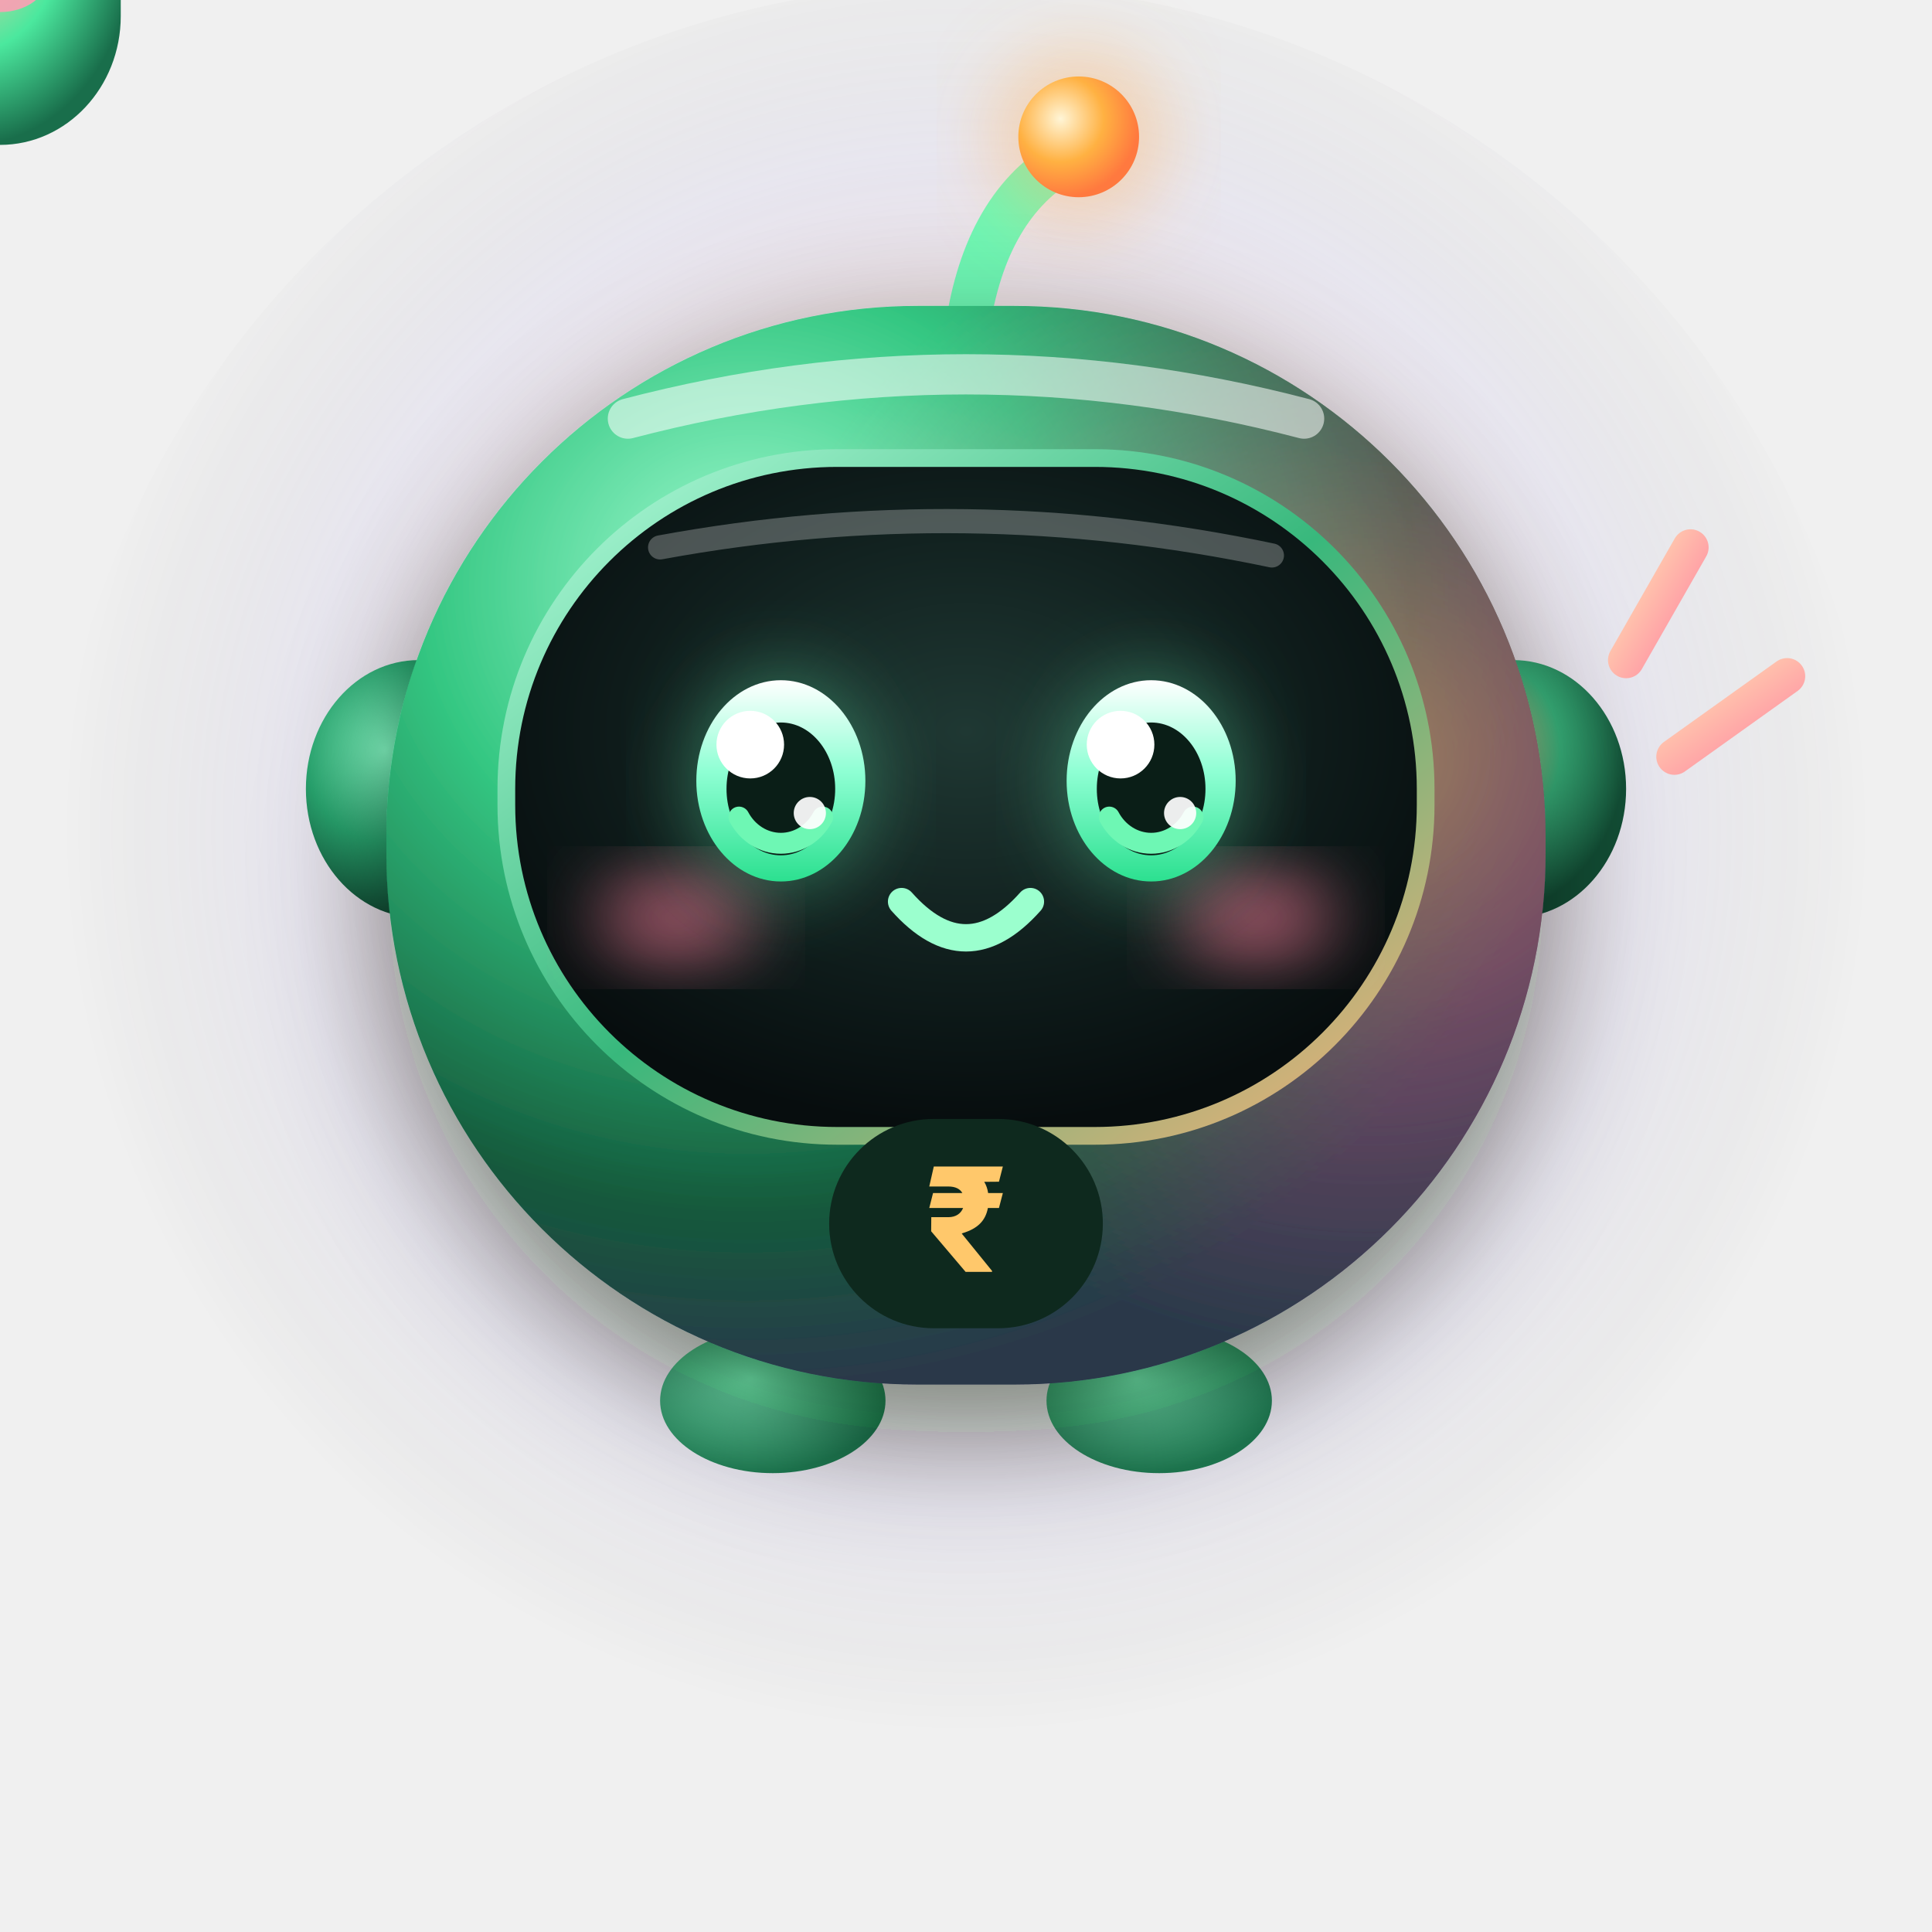
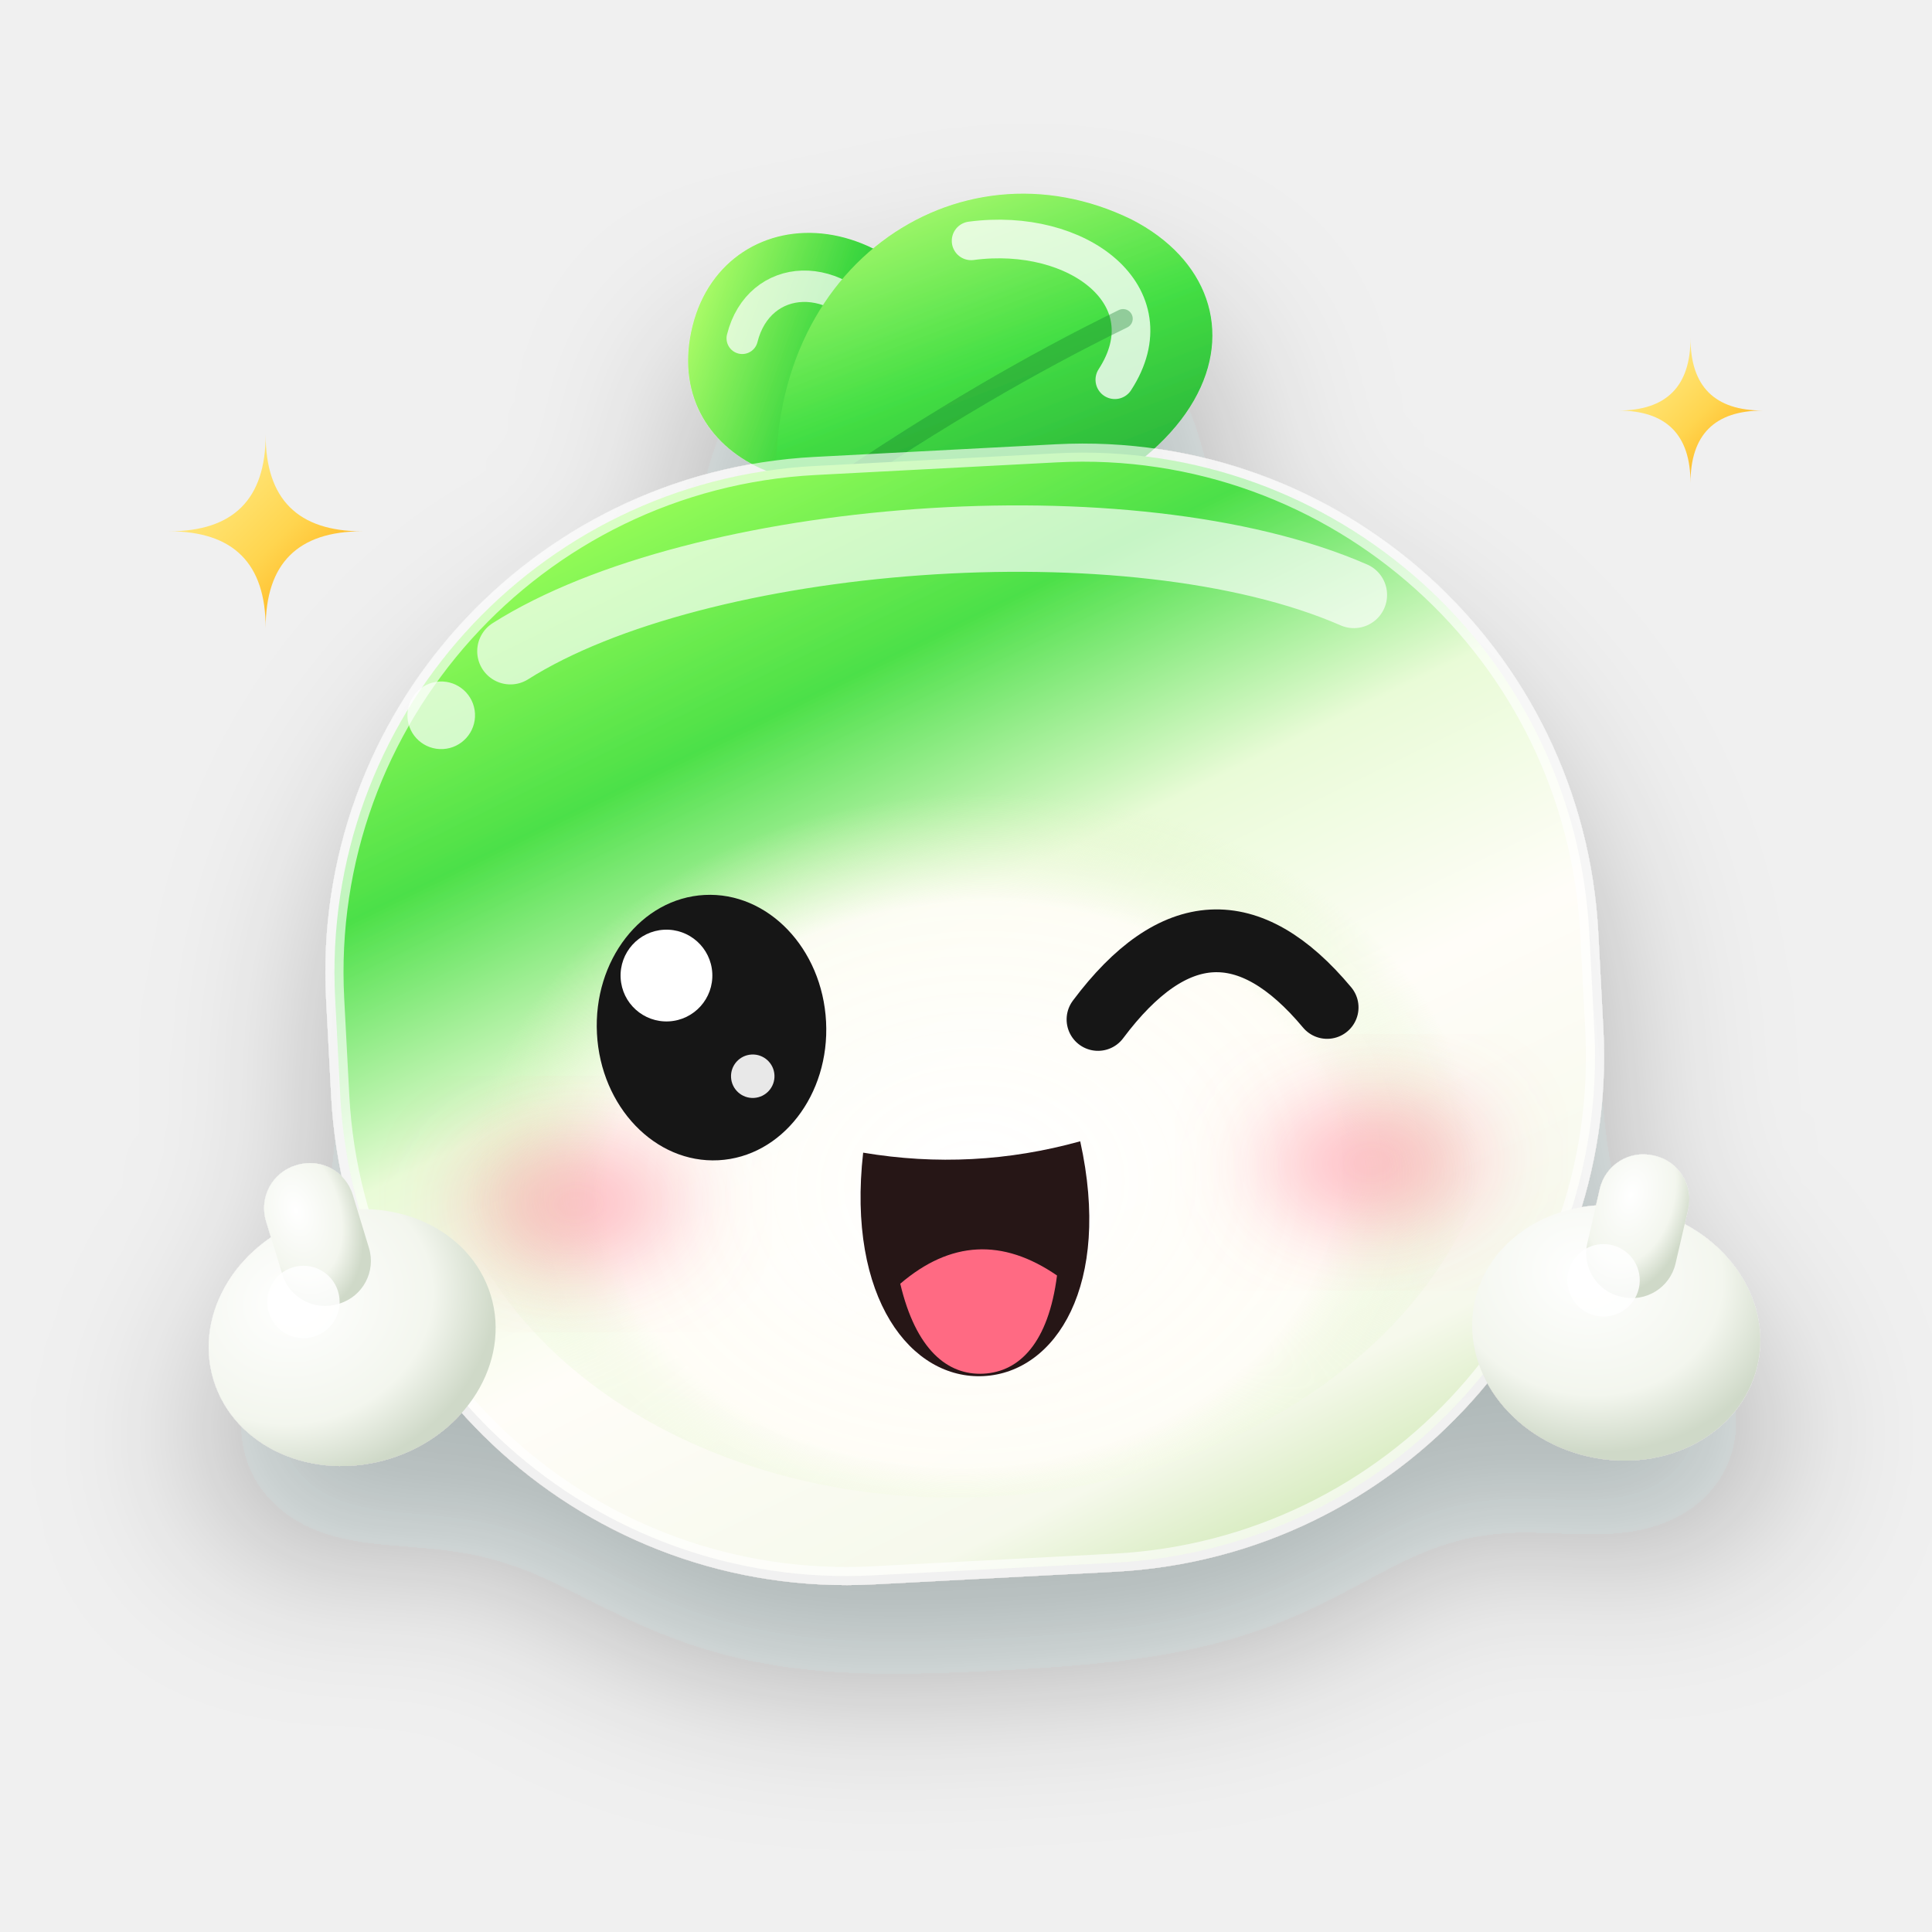
- <svg xmlns="http://www.w3.org/2000/svg" viewBox="0 0 240 240" width="240" height="240" fill="none">
+ <svg xmlns="http://www.w3.org/2000/svg" viewBox="0 0 160 160" role="img" aria-labelledby="hgSproutMascotTitle">
  <defs>
-     <style>
-       @keyframes hgBobble {
-         0%, 100% { transform: translateY(0px); }
-         50% { transform: translateY(-3px); }
-       }
-       @keyframes hgWave {
-         0%, 100% { transform: translate(190px, 112px) rotate(-14deg); }
-         50% { transform: translate(190px, 108px) rotate(-3deg); }
-       }
-       @keyframes hgBodyFloat {
-         0%, 100% { transform: translateY(0px); }
-         50% { transform: translateY(-3.5px); }
-       }
-       .hg-body-group {
-         animation: hgBodyFloat 3.6s cubic-bezier(0.45, 0, 0.55, 1) infinite;
-       }
-       .hg-bobble-group {
-         animation: hgBobble 2.4s ease-in-out infinite;
-       }
-       .hg-paw-group {
-         animation: hgWave 2.2s ease-in-out infinite;
-       }
-       @media (prefers-reduced-motion: reduce) {
-         .hg-body-group, .hg-bobble-group, .hg-paw-group {
-           animation: none !important;
-         }
-       }
-     </style>
-     <radialGradient id="hgPlushGlow" cx="50%" cy="46%" r="50%">
-       <stop offset="0%" stop-color="#64F5B2" stop-opacity="0.44" />
-       <stop offset="45%" stop-color="#FF9A62" stop-opacity="0.24" />
-       <stop offset="75%" stop-color="#8C7AE6" stop-opacity="0.08" />
-       <stop offset="100%" stop-color="#000000" stop-opacity="0" />
+     <linearGradient id="hgBodyGrad" x1="25%" y1="0%" x2="75%" y2="100%">
+       <stop offset="0%" stop-color="#9EFF5A" />
+       <stop offset="22%" stop-color="#4CE048" />
+       <stop offset="42%" stop-color="#E9FBD7" />
+       <stop offset="62%" stop-color="#FFFDF8" />
+       <stop offset="88%" stop-color="#F6F9EC" />
+       <stop offset="100%" stop-color="#CFE8B4" />
+     </linearGradient>
+     <radialGradient id="hgFaceGlow" cx="50%" cy="62%" r="48%">
+       <stop offset="0%" stop-color="#FFFFFF" stop-opacity="0.98" />
+       <stop offset="72%" stop-color="#FFFDF7" stop-opacity="0.92" />
+       <stop offset="100%" stop-color="#DDF5C3" stop-opacity="0" />
    </radialGradient>
-     <radialGradient id="hgBobbleGrad" cx="35%" cy="35%" r="65%">
-       <stop offset="0%" stop-color="#FFF5D6" />
-       <stop offset="55%" stop-color="#FFB142" />
-       <stop offset="100%" stop-color="#FF793F" />
+     <linearGradient id="hgLeafLeft" x1="15%" y1="5%" x2="85%" y2="95%">
+       <stop offset="0%" stop-color="#B6FF6C" />
+       <stop offset="48%" stop-color="#3BD63F" />
+       <stop offset="100%" stop-color="#12872E" />
+     </linearGradient>
+     <linearGradient id="hgLeafRight" x1="10%" y1="0%" x2="90%" y2="100%">
+       <stop offset="0%" stop-color="#C2FF78" />
+       <stop offset="45%" stop-color="#44DF44" />
+       <stop offset="100%" stop-color="#149132" />
+     </linearGradient>
+     <radialGradient id="hgHandGrad" cx="35%" cy="30%" r="70%">
+       <stop offset="0%" stop-color="#FFFFFF" />
+       <stop offset="68%" stop-color="#F3F6EE" />
+       <stop offset="100%" stop-color="#CFD9C8" />
    </radialGradient>
-     <radialGradient id="hgEarLeft" cx="35%" cy="35%" r="65%">
-       <stop offset="0%" stop-color="#82F9C3" />
-       <stop offset="55%" stop-color="#28A46E" />
-       <stop offset="100%" stop-color="#104932" />
-     </radialGradient>
-     <radialGradient id="hgEarRight" cx="35%" cy="35%" r="65%">
-       <stop offset="0%" stop-color="#FFC78E" />
-       <stop offset="55%" stop-color="#39B57D" />
-       <stop offset="100%" stop-color="#124E35" />
-     </radialGradient>
-     <radialGradient id="hgPlushHead" cx="31%" cy="26%" r="74%">
-       <stop offset="0%" stop-color="#A3FCD2" />
-       <stop offset="38%" stop-color="#34C782" />
-       <stop offset="78%" stop-color="#145A3C" />
-       <stop offset="100%" stop-color="#2A394A" />
-     </radialGradient>
-     <radialGradient id="hgWarmBounce" cx="85%" cy="42%" r="55%">
-       <stop offset="0%" stop-color="#FF9A76" stop-opacity="0.58" />
-       <stop offset="55%" stop-color="#FF6B9D" stop-opacity="0.26" />
-       <stop offset="100%" stop-color="#FF6B9D" stop-opacity="0" />
-     </radialGradient>
-     <linearGradient id="hgFaceRim" x1="0%" y1="0%" x2="100%" y2="100%">
-       <stop offset="0%" stop-color="#B8FFE0" />
-       <stop offset="50%" stop-color="#38B87C" />
-       <stop offset="100%" stop-color="#FFAE78" />
+     <linearGradient id="hgGoldSparkle" x1="0%" y1="0%" x2="100%" y2="100%">
+       <stop offset="0%" stop-color="#FFF59D" />
+       <stop offset="55%" stop-color="#FFD54F" />
+       <stop offset="100%" stop-color="#FFA000" />
    </linearGradient>
-     <radialGradient id="hgVelvetFace" cx="50%" cy="40%" r="60%">
-       <stop offset="0%" stop-color="#1F3833" />
-       <stop offset="65%" stop-color="#0E1B1A" />
-       <stop offset="100%" stop-color="#070D0E" />
-     </radialGradient>
-     <linearGradient id="hgEyeIris" x1="50%" y1="0%" x2="50%" y2="100%">
-       <stop offset="0%" stop-color="#FFFFFF" />
-       <stop offset="45%" stop-color="#8FFFD4" />
-       <stop offset="100%" stop-color="#2CE090" />
-     </linearGradient>
-     <radialGradient id="hgWavePaw" cx="38%" cy="32%" r="68%">
-       <stop offset="0%" stop-color="#FFCBA4" />
-       <stop offset="55%" stop-color="#4BE89E" />
-       <stop offset="100%" stop-color="#196E4B" />
-     </radialGradient>
-     <linearGradient id="hgWaveSparkle" x1="0%" y1="0%" x2="100%" y2="100%">
-       <stop offset="0%" stop-color="#FFE0B2" />
-       <stop offset="100%" stop-color="#FF85A1" />
-     </linearGradient>
-     <radialGradient id="hgFootGrad" cx="40%" cy="35%" r="65%">
-       <stop offset="0%" stop-color="#7AF5BE" />
-       <stop offset="100%" stop-color="#1E7B52" />
-     </radialGradient>
-     <filter id="hgSoftBlur" x="-30%" y="-30%" width="160%" height="160%">
-       <feGaussianBlur stdDeviation="4.5" />
+     <filter id="hgBlushBlur" x="-40%" y="-40%" width="180%" height="180%">
+       <feGaussianBlur stdDeviation="3.8" />
    </filter>
-     <filter id="hgDropShadow" x="-20%" y="-20%" width="140%" height="150%">
-       <feDropShadow dx="0" dy="6" stdDeviation="8" flood-color="#071A12" flood-opacity="0.48" />
+     <filter id="hgSoftShadow" x="-20%" y="-15%" width="140%" height="145%">
+       <feDropShadow dx="0" dy="8" stdDeviation="7" flood-color="#0A2916" flood-opacity="0.28" />
    </filter>
  </defs>
-   <circle cx="120" cy="112" r="114" fill="url(#hgPlushGlow)" />
-   <g class="hg-body-group">
-     <g class="hg-bobble-group">
-       <path d="M 120 42 Q 122 26 132 20" stroke="#6EF7B4" stroke-width="5.5" stroke-linecap="round" />
-       <circle cx="134" cy="17" r="11" fill="#FFB86C" fill-opacity="0.45" filter="url(#hgSoftBlur)" />
-       <circle cx="134" cy="17" r="7.5" fill="url(#hgBobbleGrad)" />
+   <path d="M22 36 Q22 44 14 44 Q22 44 22 52 Q22 44 30 44 Q22 44 22 36 Z" fill="url(#hgGoldSparkle)" />
+   <path d="M140 28 Q140 34 134 34 Q140 34 140 40 Q140 34 146 34 Q140 34 140 28 Z" fill="url(#hgGoldSparkle)" />
+   <g filter="url(#hgSoftShadow)" transform="rotate(-3 80 86)">
+     <ellipse cx="78" cy="44" rx="18" ry="5" fill="#137A2B" fill-opacity="0.35" />
+     <g transform="translate(56, 26) rotate(-28)">
+       <path d="M18 22 C4 22 -4 10 4 2 C12 -6 26 2 22 20 Z" fill="url(#hgLeafLeft)" />
+       <path d="M7 5 C11 1 17 4 17 11" fill="none" stroke="#FFFFFF" stroke-width="2.6" stroke-linecap="round" stroke-opacity="0.72" />
    </g>
-     <ellipse cx="52" cy="98" rx="14" ry="16" fill="url(#hgEarLeft)" />
-     <ellipse cx="188" cy="98" rx="14" ry="16" fill="url(#hgEarRight)" />
-     <ellipse cx="96" cy="174" rx="14" ry="9" fill="url(#hgFootGrad)" />
-     <ellipse cx="144" cy="174" rx="14" ry="9" fill="url(#hgFootGrad)" />
-     <g filter="url(#hgDropShadow)">
-       <rect x="48" y="38" width="144" height="134" rx="66" fill="url(#hgPlushHead)" />
-       <rect x="48" y="38" width="144" height="134" rx="66" fill="url(#hgWarmBounce)" />
+     <g transform="translate(75, 10) rotate(22)">
+       <path d="M4 32 C-4 14 8 -2 24 0 C38 2 40 20 12 34 Z" fill="url(#hgLeafRight)" />
+       <path d="M12 6 C20 2 29 5 27 13" fill="none" stroke="#FFFFFF" stroke-width="3.2" stroke-linecap="round" stroke-opacity="0.78" />
+       <path d="M8 29 Q17 17 26 8" fill="none" stroke="#127C2B" stroke-width="1.6" stroke-linecap="round" stroke-opacity="0.35" />
    </g>
-     <path d="M 78 52 Q 120 41 162 52" stroke="#FFFFFF" stroke-opacity="0.55" stroke-width="5" stroke-linecap="round" />
-     <rect x="61.8" y="55.8" width="116.4" height="86.4" rx="42.2" fill="url(#hgFaceRim)" />
-     <rect x="64" y="58" width="112" height="82" rx="40" fill="url(#hgVelvetFace)" />
-     <path d="M 82 68 Q 120 61 158 69" stroke="#FFFFFF" stroke-opacity="0.26" stroke-width="3" stroke-linecap="round" />
-     <ellipse cx="84" cy="114" rx="10" ry="5.5" fill="#FF7E9D" fill-opacity="0.62" filter="url(#hgSoftBlur)" />
-     <ellipse cx="156" cy="114" rx="10" ry="5.5" fill="#FF7E9D" fill-opacity="0.62" filter="url(#hgSoftBlur)" />
-     <ellipse cx="97" cy="97" rx="12" ry="14" fill="#64F5B2" fill-opacity="0.32" filter="url(#hgSoftBlur)" />
-     <ellipse cx="97" cy="97" rx="10.5" ry="12.5" fill="url(#hgEyeIris)" />
-     <ellipse cx="97" cy="98" rx="6.75" ry="8.25" fill="#0A1E17" />
-     <path d="M 91.8 101.5 A 6 6.5 0 0 0 102.2 101.5" stroke="#6EF7B4" stroke-width="2.6" stroke-linecap="round" />
-     <circle cx="93.2" cy="92.5" r="4.2" fill="#FFFFFF" />
-     <circle cx="100.6" cy="101" r="2.0" fill="#FFFFFF" fill-opacity="0.92" />
-     <ellipse cx="143" cy="97" rx="12" ry="14" fill="#64F5B2" fill-opacity="0.32" filter="url(#hgSoftBlur)" />
-     <ellipse cx="143" cy="97" rx="10.5" ry="12.5" fill="url(#hgEyeIris)" />
-     <ellipse cx="143" cy="98" rx="6.75" ry="8.25" fill="#0A1E17" />
-     <path d="M 137.8 101.5 A 6 6.5 0 0 0 148.2 101.5" stroke="#6EF7B4" stroke-width="2.6" stroke-linecap="round" />
-     <circle cx="139.2" cy="92.5" r="4.2" fill="#FFFFFF" />
-     <circle cx="146.6" cy="101" r="2.0" fill="#FFFFFF" fill-opacity="0.92" />
-     <path d="M 112 112 Q 120 121 128 112" stroke="#9BFFCE" stroke-width="3.4" stroke-linecap="round" />
-     <g class="hg-paw-group">
-       <rect x="-15" y="-20" width="30" height="38" rx="16" fill="url(#hgWavePaw)" />
-       <ellipse cx="0" cy="-3" rx="6" ry="4.5" fill="#FF9EB5" fill-opacity="0.88" />
-       <circle cx="-6" cy="-11" r="2.6" fill="#FF9EB5" fill-opacity="0.88" />
-       <circle cx="0" cy="-13" r="2.8" fill="#FF9EB5" fill-opacity="0.88" />
-       <circle cx="6" cy="-11" r="2.6" fill="#FF9EB5" fill-opacity="0.88" />
+     <rect x="28" y="38" width="104" height="92" rx="42" fill="url(#hgBodyGrad)" stroke="#FFFFFF" stroke-width="1.5" stroke-opacity="0.65" />
+     <ellipse cx="80" cy="90" rx="44" ry="34" fill="url(#hgFaceGlow)" />
+     <path d="M44 52 C60 43 96 42 114 51" fill="none" stroke="#FFFFFF" stroke-width="5.5" stroke-linecap="round" stroke-opacity="0.68" />
+     <circle cx="38" cy="57" r="2.8" fill="#FFFFFF" fill-opacity="0.7" />
+     <ellipse cx="47" cy="98" rx="8.5" ry="5" fill="#FF7E95" fill-opacity="0.55" filter="url(#hgBlushBlur)" />
+     <ellipse cx="113" cy="98" rx="8.5" ry="5" fill="#FF7E95" fill-opacity="0.55" filter="url(#hgBlushBlur)" />
+     <g>
+       <ellipse cx="59" cy="84" rx="9.5" ry="11" fill="#181517" />
+       <circle cx="55.5" cy="79.5" r="3.8" fill="#FFFFFF" />
+       <circle cx="62.2" cy="88.2" r="1.8" fill="#FFFFFF" fill-opacity="0.9" />
    </g>
-     <line x1="202" y1="82" x2="210" y2="68" stroke="url(#hgWaveSparkle)" stroke-width="4.5" stroke-linecap="round" />
-     <line x1="208" y1="94" x2="222" y2="84" stroke="url(#hgWaveSparkle)" stroke-width="4.5" stroke-linecap="round" />
-     <rect x="103" y="139" width="34" height="26" rx="13" fill="#0E291E" />
-     <text x="120" y="158" text-anchor="middle" fill="#FFC86B" font-size="18" font-weight="800" font-family="-apple-system, BlinkMacSystemFont, Plus Jakarta Sans, sans-serif">₹</text>
+     <path d="M91 85 Q101 73 110 85" fill="none" stroke="#181517" stroke-width="5.2" stroke-linecap="round" stroke-linejoin="round" />
+     <g>
+       <path d="M71 95 Q80 97 89 95 C91 107 86 114 80 114 C74 114 69 107 71 95 Z" fill="#281317" />
+       <path d="M73.5 106 Q80 101 86.5 106 C85.5 111.5 83 113.8 80 113.8 C77 113.8 74.5 111.5 73.5 106 Z" fill="#FF6B83" />
+     </g>
+     <g transform="translate(10, 94) rotate(-14)">
+       <ellipse cx="14" cy="18" rx="12" ry="10.5" fill="url(#hgHandGrad)" />
+       <rect x="10" y="3" width="7.5" height="12" rx="3.7" fill="url(#hgHandGrad)" />
+       <circle cx="11" cy="14" r="3" fill="#FFFFFF" fill-opacity="0.85" />
+     </g>
+     <g transform="translate(124, 92) rotate(16)">
+       <ellipse cx="14" cy="18" rx="12" ry="10.5" fill="url(#hgHandGrad)" />
+       <rect x="10" y="3" width="7.5" height="12" rx="3.7" fill="url(#hgHandGrad)" />
+       <circle cx="12" cy="14" r="3" fill="#FFFFFF" fill-opacity="0.85" />
+     </g>
  </g>
</svg>
